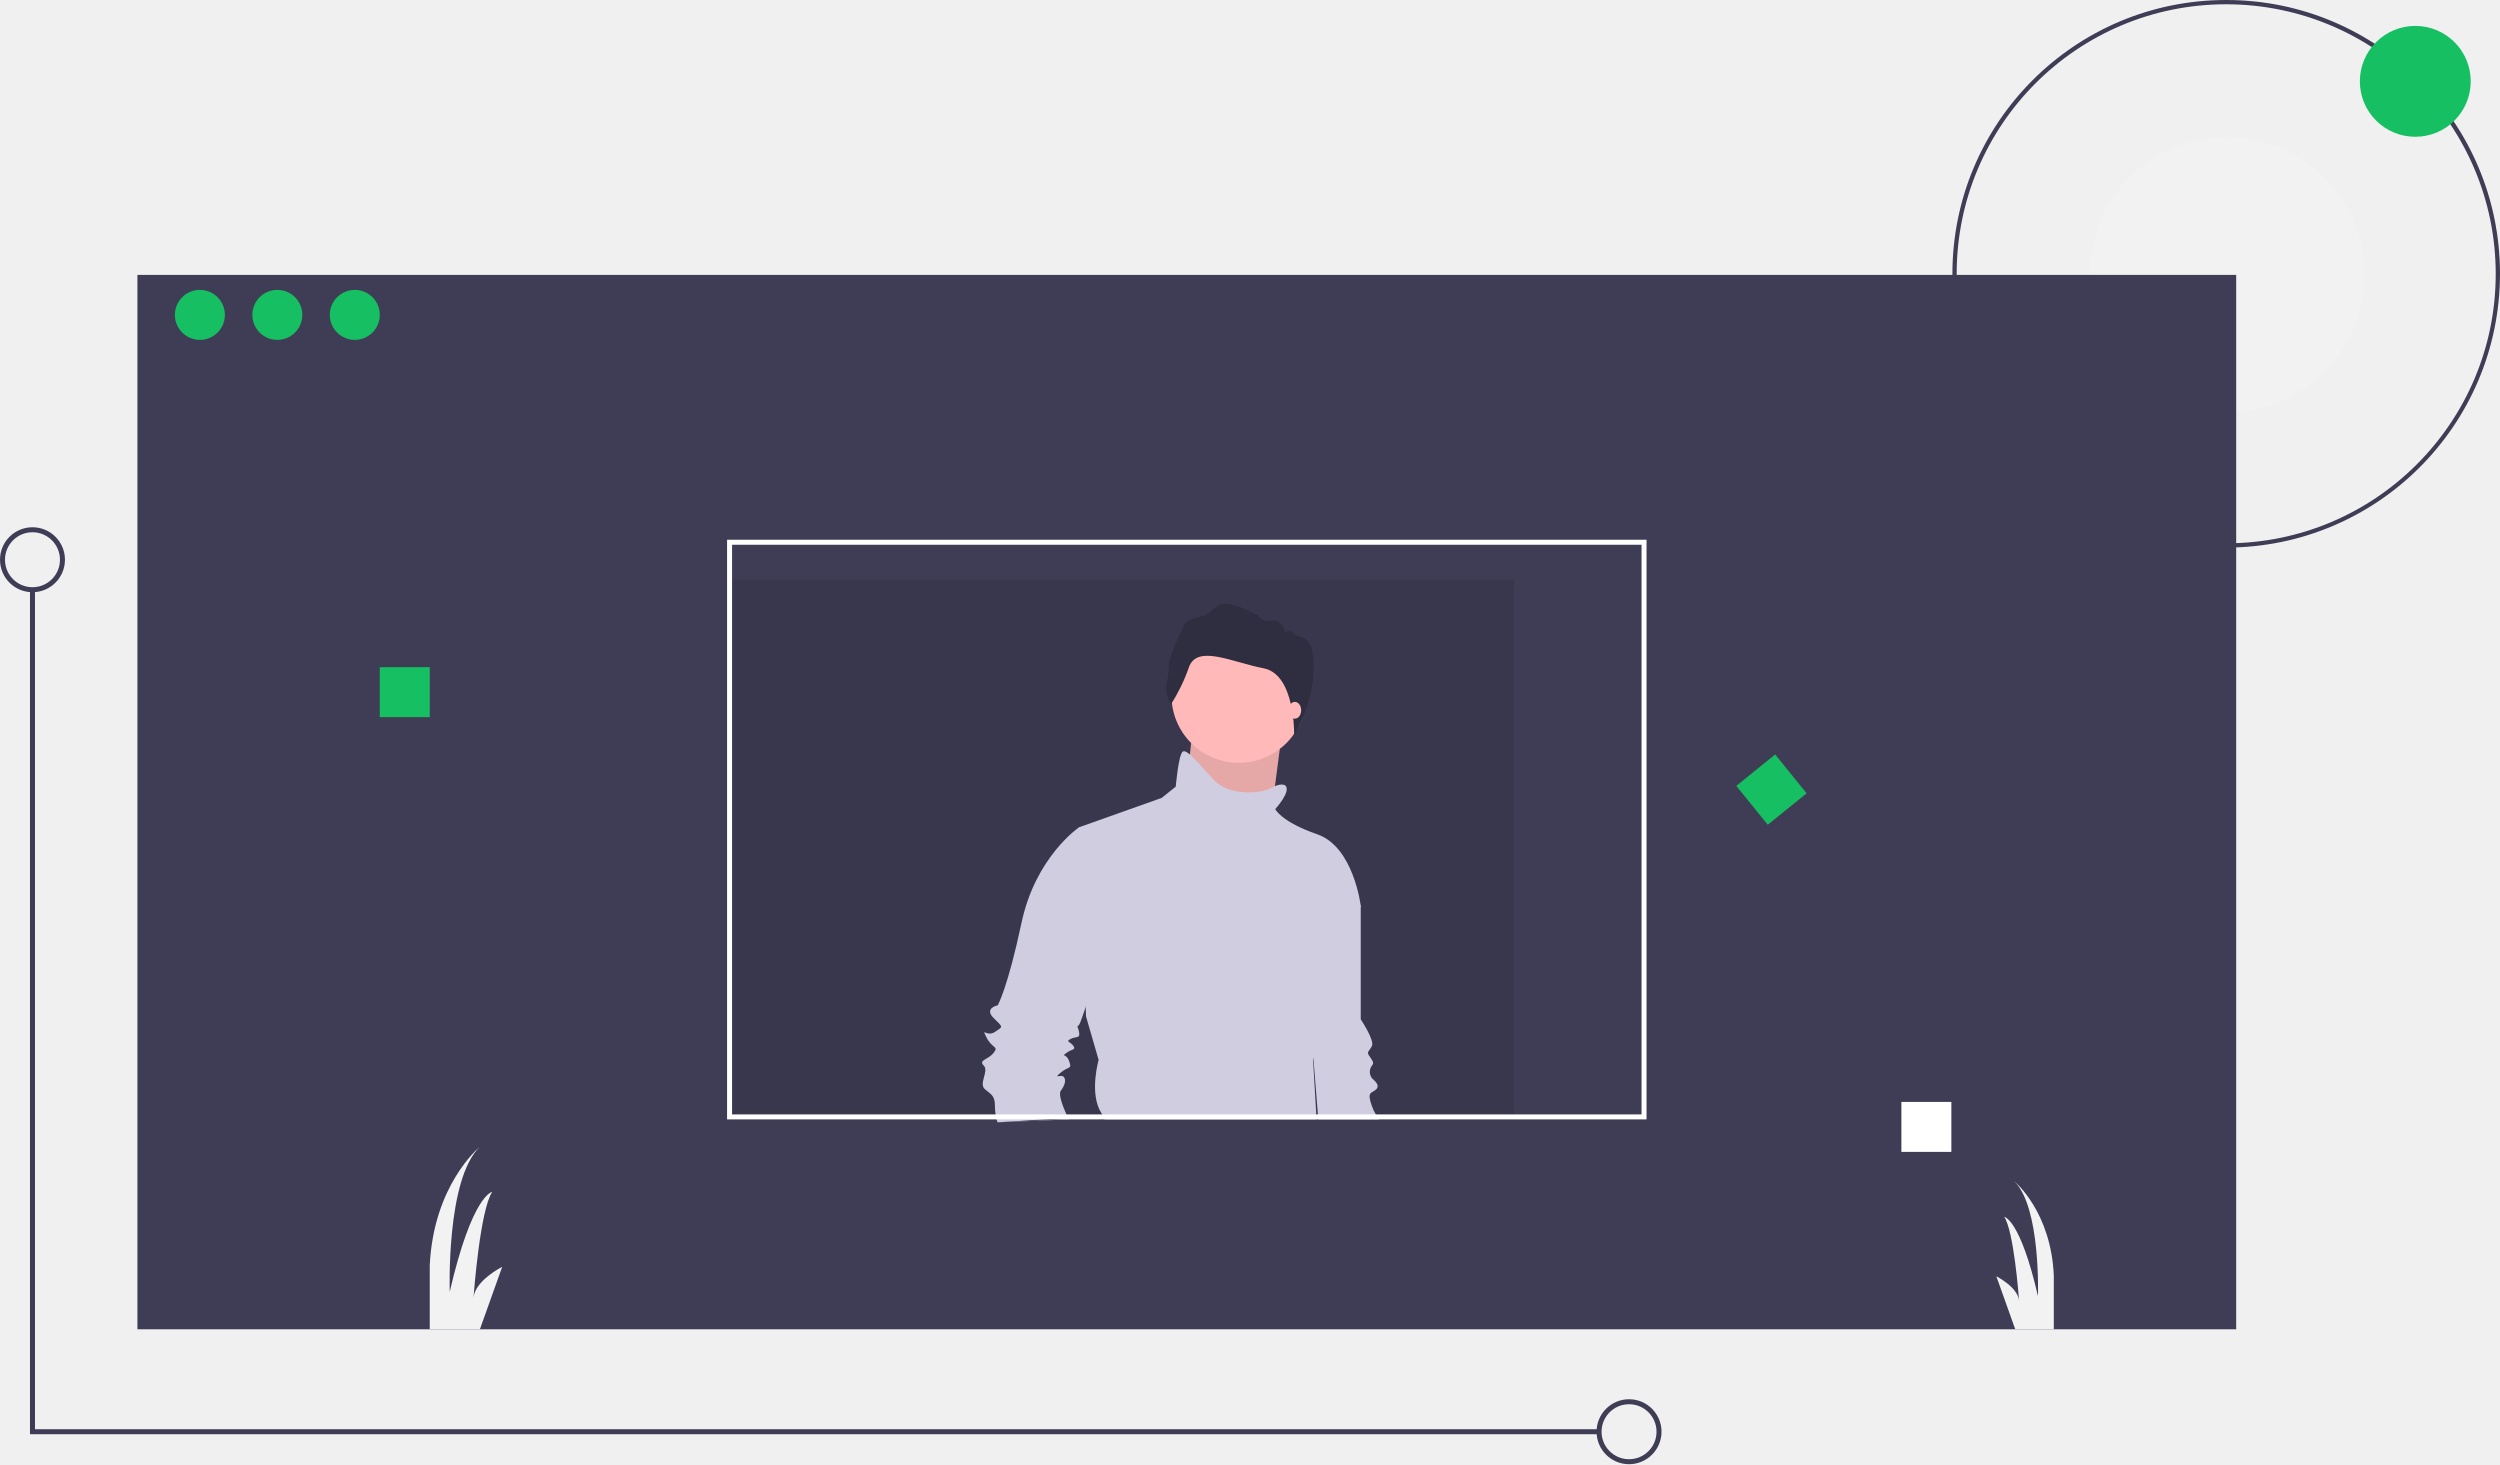
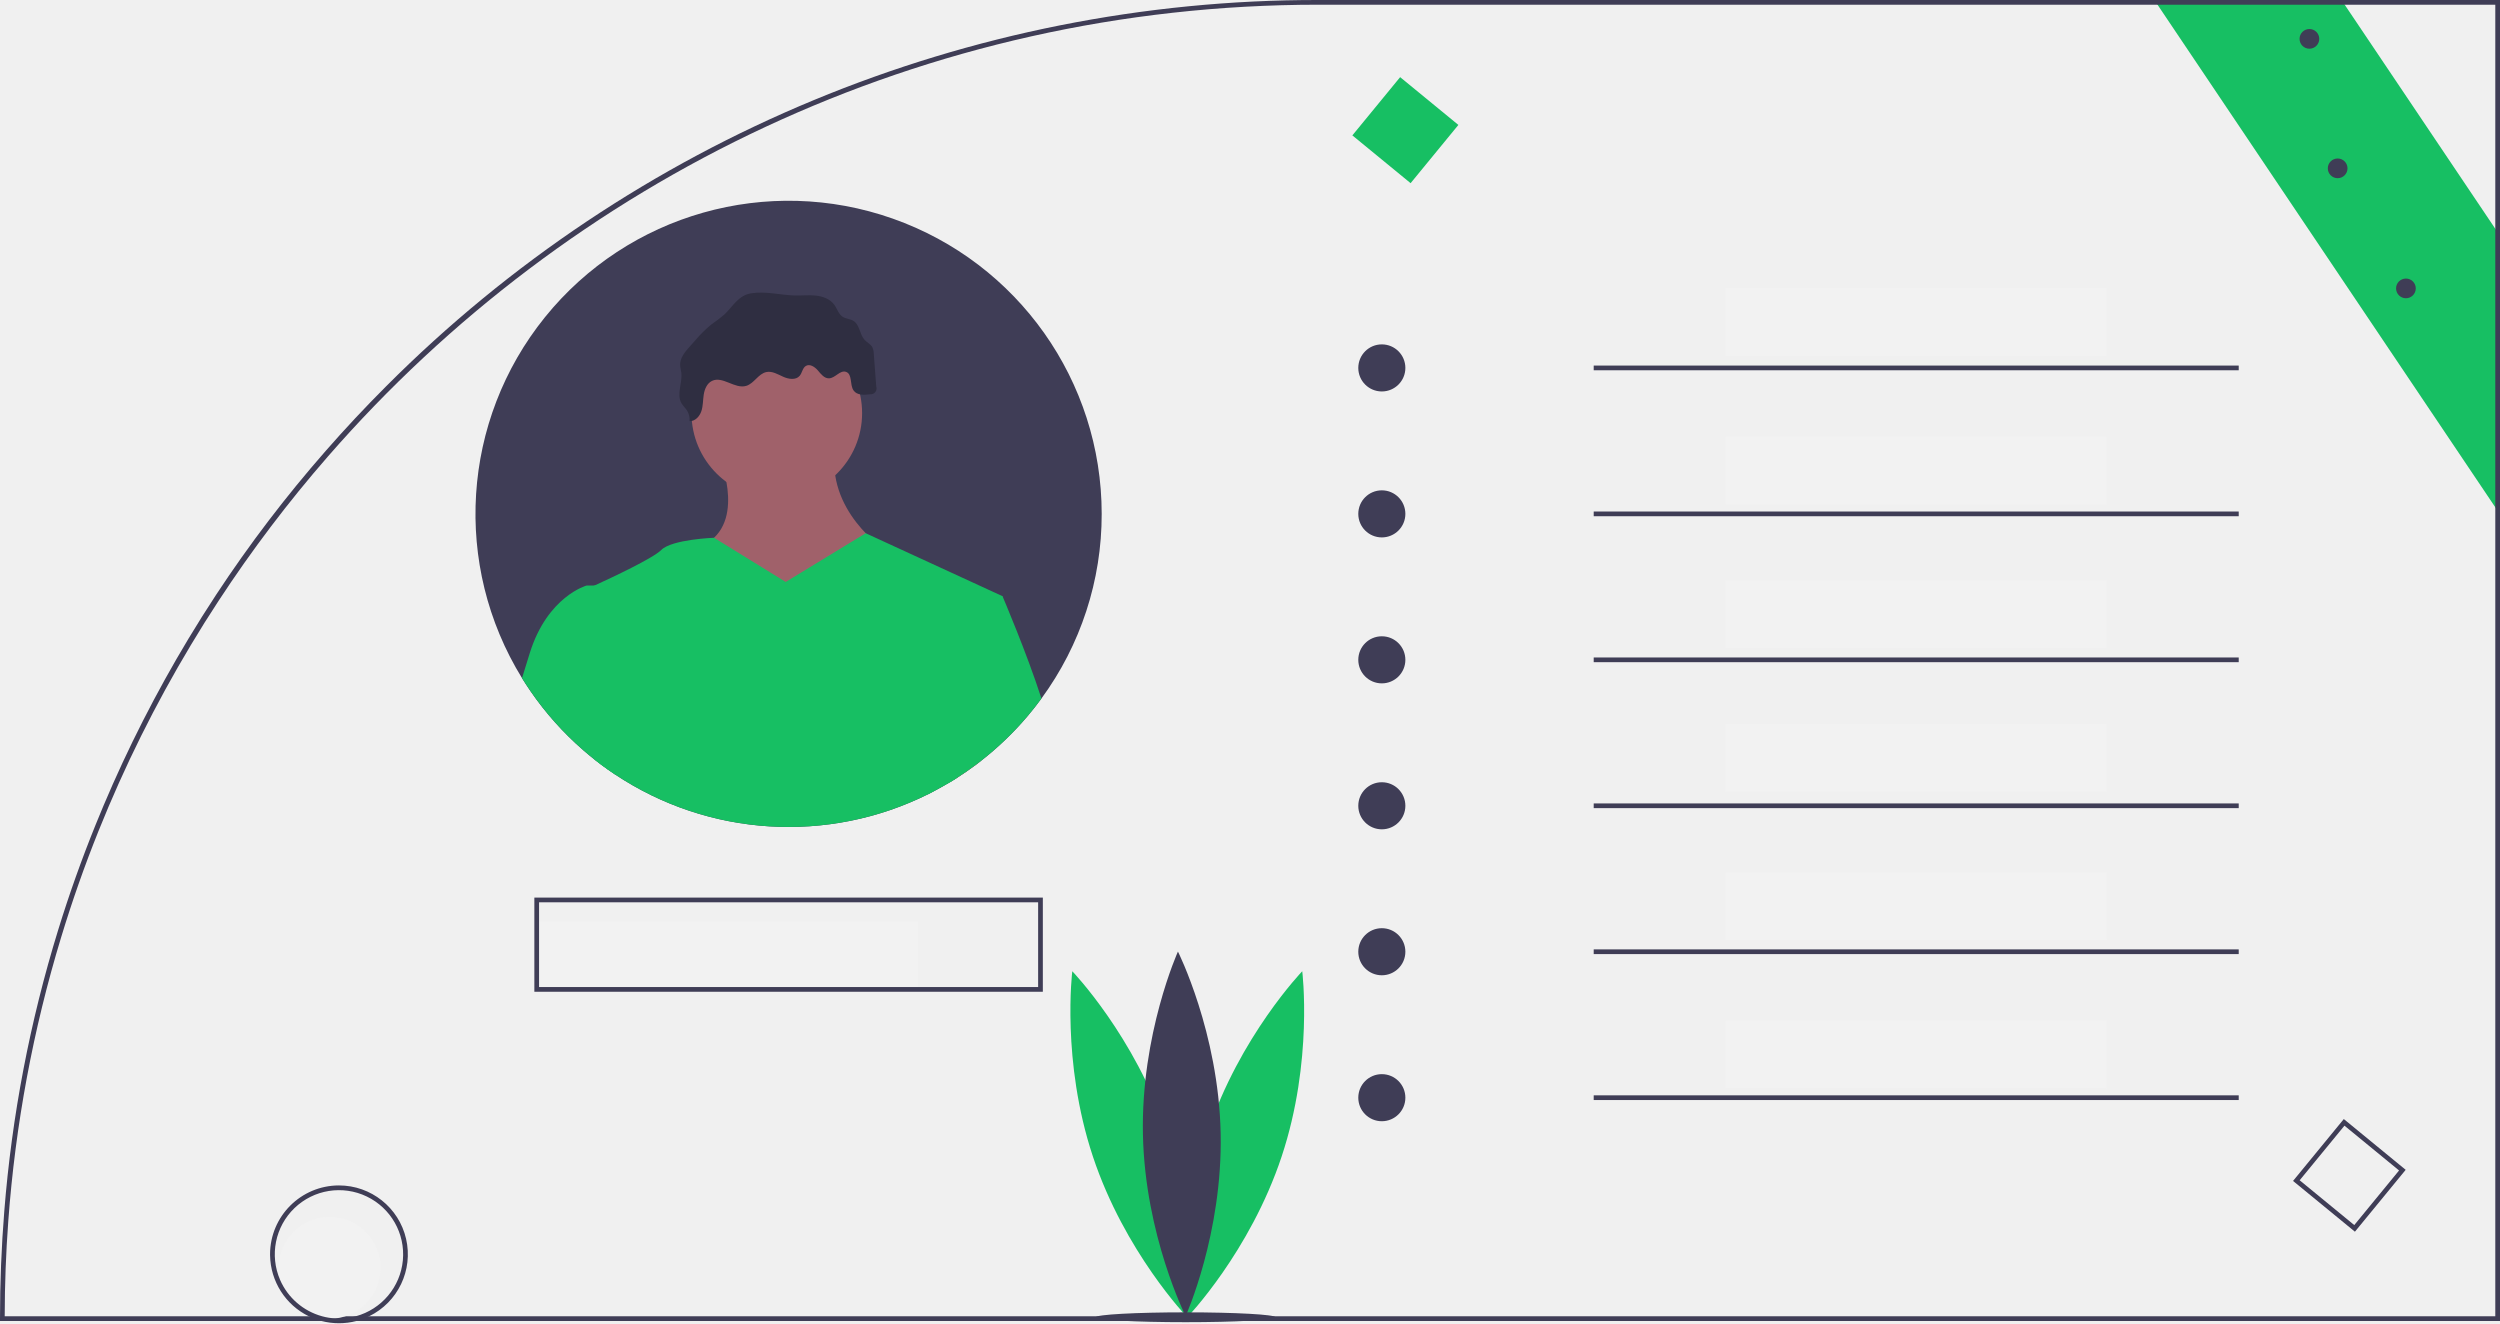
- <svg xmlns="http://www.w3.org/2000/svg" id="e07c9319-842b-449a-9f57-029d5804b779" data-name="Layer 1" width="1168.75" height="684.517" viewBox="0 0 1168.75 684.517">
-   <path d="M1056.375,363.742a128,128,0,1,1,128-128A128.145,128.145,0,0,1,1056.375,363.742Zm0-254a126,126,0,1,0,126,126A126.143,126.143,0,0,0,1056.375,109.742Z" transform="translate(-15.625 -107.7417)" fill="#3f3d56" />
-   <circle cx="1041.179" cy="128.367" r="64.273" fill="#f2f2f2" />
-   <rect x="64.244" y="128.517" width="981.176" height="492.924" fill="#3f3d56" />
-   <rect x="339.908" y="271.021" width="367.941" height="252.303" opacity="0.1" />
-   <circle cx="1129.149" cy="38.028" r="25.917" fill="#17bf63" />
-   <circle cx="93.445" cy="147.206" r="11.681" fill="#17bf63" />
-   <circle cx="129.655" cy="147.206" r="11.681" fill="#17bf63" />
-   <circle cx="165.866" cy="147.206" r="11.681" fill="#17bf63" />
-   <rect x="177.546" y="311.903" width="23.361" height="23.361" fill="#17bf63" />
-   <rect x="888.899" y="515.147" width="23.361" height="23.361" fill="#fff" />
-   <rect x="832.104" y="465.199" width="23.361" height="23.361" transform="translate(-127.7592 529.1579) rotate(-38.97687)" fill="#17bf63" />
-   <polygon points="747.563 670.5 14.017 670.5 14.017 275.693 16.353 275.693 16.353 668.164 747.563 668.164 747.563 670.5" fill="#3f3d56" />
-   <path d="M777.205,792.258a15.185,15.185,0,1,1,15.185-15.185A15.202,15.202,0,0,1,777.205,792.258Zm0-28.034a12.849,12.849,0,1,0,12.849,12.849A12.863,12.863,0,0,0,777.205,764.225Z" transform="translate(-15.625 -107.7417)" fill="#3f3d56" />
-   <path d="M30.81,384.603a15.185,15.185,0,1,1,15.185-15.185A15.202,15.202,0,0,1,30.81,384.603Zm0-28.034a12.849,12.849,0,1,0,12.849,12.849A12.863,12.863,0,0,0,30.81,356.569Z" transform="translate(-15.625 -107.7417)" fill="#3f3d56" />
-   <path d="M250.407,699.981l-10.431,29.202H216.533V699.397c1.729-37.366,22.696-54.934,23.35-55.472-15.757,15.197-14.005,67.736-14.005,67.736,10.513-45.555,19.857-46.723,19.857-46.723-5.653,8.492-8.574,47.12-8.749,49.526C237.686,706.347,250.407,699.981,250.407,699.981Z" transform="translate(-15.625 -107.7417)" fill="#f2f2f2" />
-   <path d="M975.776,703.952v25.23H957.753l-8.842-24.775S958.991,709.454,959.552,715.89c-.14-1.986-2.453-32.542-6.938-39.27,0,0,7.417.923,15.757,37.051,0,0,1.378-41.665-11.108-53.719C957.788,660.383,974.41,674.307,975.776,703.952Z" transform="translate(-15.625 -107.7417)" fill="#f2f2f2" />
-   <path d="M660.34,631.06H631.93l-.19-2.33-2.07-25.97v-.01l-2.15-27,13.11-55.69,11.14,11.14V584.27s6.55,9.83,5.24,12.45-2.62,2.62-1.31,4.58c1.31,1.97,2.62,3.28,1.31,4.59a4.92,4.92,0,0,0,0,5.9c1.31,1.31,3.93,3.27,1.96,5.24-1.96,1.96-4.58.65-1.96,7.86a23.001,23.001,0,0,0,1.8,3.84A25.502,25.502,0,0,0,660.34,631.06Z" transform="translate(-15.625 -107.7417)" fill="#d0cde1" />
-   <polygon points="557.189 343.847 553.258 383.159 593.225 389.056 596.173 366.452 599.122 343.847 557.189 343.847" fill="#ffb9b9" />
-   <polygon points="557.189 343.847 553.258 383.159 593.225 389.056 596.173 366.452 599.122 343.847 557.189 343.847" opacity="0.1" />
-   <circle cx="579.138" cy="325.174" r="31.45" fill="#ffb9b9" />
-   <path d="M515.29,631.06c-.11-.23-.23-.47-.35-.73-.23-.49-.48-1.02-.75-1.6-1.74-3.88-3.87-9.4-2.64-11.05,1.97-2.62,2.62-5.24,1.31-6.55s-5.24,1.31-1.31-1.97c3.93-3.27,5.24-1.31,3.93-5.24s-3.93-1.96-1.31-3.93c2.62-1.96,4.59-1.31,3.28-3.27-1.31-1.97-3.93-1.97-1.31-3.28s4.59,0,3.93-3.28c-.66-3.27-1.31-1.96,0-3.27.34-.34,1.53-3.64,3.12-8.35,4.45-13.31,11.95-37.86,11.95-38.83,0-1.31-10.48-42.58-10.48-42.58l-4.59-2.63s-20.31,13.76-26.86,44.56c-6.56,30.79-11.14,38.66-11.14,38.66s-6.55,1.31-1.97,5.89c4.59,4.59,4.59,3.93.66,6.55s-6.55-2.62-3.93,2.62c2.62,5.25,5.89,3.94,3.27,7.21-2.62,3.28-7.2,3.28-4.58,5.9s-2.62,8.52.65,11.14c3.28,2.62,4.59,3.27,4.59,7.86a24.268,24.268,0,0,0,.31,3.84,19.597,19.597,0,0,0,.48,2.33c.15.61.3,1.07.4,1.36Z" transform="translate(-15.625 -107.7417)" fill="#d0cde1" />
-   <polygon points="499.665 523.318 502.335 523.318 502.475 522.388 499.315 522.588 487.825 523.318 466.325 524.678 499.665 523.318" fill="#3f3d56" />
-   <path d="M529.24,603.27l-5.89-20.31-.16-4.42-3.12-84.04,38.66-13.75L565.28,475.5s1.31-15.07,3.28-16.38c.71-.47,1.85.08,3.36,1.36,2.65,2.25,6.45,6.74,11.05,11.75,7.21,7.86,22.28,6.55,26.86,3.93a15.468,15.468,0,0,1,1.83-.91c3.29-1.36,4.72-.4,4.72-.4,3.28,2.62-4.58,11.14-4.58,11.14s2.62,5.89,19.65,11.79c17.04,5.9,20.32,33.42,20.32,33.42s-20.32,55.03-19.66,58.96c.56,3.37-1.76,10.59-2.44,12.59v.01c-.11.32-.18.51-.18.51l1.49,25.46.14,2.33H532.01a13.478,13.478,0,0,0-1.11-2.33c-.11-.18-.23-.37-.35-.56C524.66,618.99,529.24,603.27,529.24,603.27Z" transform="translate(-15.625 -107.7417)" fill="#d0cde1" />
-   <path d="M563.095,436.944s-3.266-4.899-2.01-10.174a30.837,30.837,0,0,0,.879-9.17s2.638-8.542,5.276-13.315,1.382-6.783,9.672-8.29,4.899-12.31,26.755-.628a6.41,6.41,0,0,0,6.657,2.512c4.522-.879,6.155,5.401,6.155,5.401s3.015-1.759,4.145.754,9.191-1.508,9.191,15.45-9.173,32.105-9.173,32.105.672-28.524-14.275-31.414-31.026-11.305-34.92-.502A82.35,82.35,0,0,1,563.095,436.944Z" transform="translate(-15.625 -107.7417)" fill="#2f2e41" />
-   <ellipse cx="605.346" cy="332.054" rx="2.948" ry="3.931" fill="#ffb9b9" />
-   <path d="M355.53,360.07V631.06H785.38V360.07ZM783.05,628.73H357.87V362.41H783.05Z" transform="translate(-15.625 -107.7417)" fill="#fff" />
+ <svg xmlns="http://www.w3.org/2000/svg" id="e7d24159-a105-4c62-98a5-787fb4a09ca9" data-name="Layer 1" width="1061.98" height="562.1" viewBox="0 0 1061.98 562.1">
+   <polygon points="1061.98 100.16 1061.98 218.47 1059.98 215.49 916.49 2 915.14 0 994.66 0 996 2 1059.98 97.18 1061.98 100.16" fill="#17bf63" />
+   <path d="M629.15,168.95A558.423,558.423,0,0,0,233.07,333.01q-13.365,13.365-25.7,27.47a556.125,556.125,0,0,0-46.51,61.05q-6.09,9.255-11.8,18.75a560.141,560.141,0,0,0-36.03,70.78q-1.695,3.99-3.31,8.01-8.985,22.155-15.99,44.89a554.274,554.274,0,0,0-22.9,119.48q-1.815,22.665-1.82,45.65v1H1130.99V168.95Zm499.84,559.14H71.01q.03-20.4,1.52-40.43A554.155,554.155,0,0,1,94.99,567.08q6.99-23.01,15.88-45.15a555.155,555.155,0,0,1,39.25-79.02q5.685-9.525,11.79-18.8A558.676,558.676,0,0,1,208.33,362.83c102.4-117.5,253.09-191.88,420.82-191.88h499.84Z" transform="translate(-69.01001 -168.95)" fill="#3f3d56" />
+   <path d="M564.603,649.813c13.487,40.59,8.75,78.701,8.75,78.701s-26.603-27.698-40.09-68.288-8.75-78.701-8.75-78.701S551.116,609.223,564.603,649.813Z" transform="translate(-69.01001 -168.95)" fill="#17bf63" />
+   <path d="M582.103,649.813c-13.487,40.59-8.75,78.701-8.75,78.701s26.603-27.698,40.09-68.288,8.75-78.701,8.75-78.701S595.59,609.223,582.103,649.813Z" transform="translate(-69.01001 -168.95)" fill="#17bf63" />
+   <path d="M587.535,650.252c.904,42.762-14.872,77.777-14.872,77.777S555.422,693.713,554.518,650.95s14.872-77.777,14.872-77.777S586.631,607.49,587.535,650.252Z" transform="translate(-69.01001 -168.95)" fill="#3f3d56" />
+   <ellipse cx="503.645" cy="559.562" rx="38.141" ry="2.093" fill="#3f3d56" />
+   <circle cx="140.01" cy="538.572" r="21.641" fill="#f2f2f2" />
+   <path d="M212.99,672.51a29.3,29.3,0,0,0-29.26,29.27c0,.16,0,.32.01.48a29.329,29.329,0,0,0,16.44,25.83,28.33,28.33,0,0,0,5.37,2,29.348,29.348,0,0,0,14.89,0,28.33,28.33,0,0,0,5.37-2,29.268,29.268,0,0,0-12.82-55.58Zm7.16,55.58a26.841,26.841,0,0,1-7.16.96c-.48,0-.96-.01-1.43-.04h-.01a26.283,26.283,0,0,1-5.71-.92,27.359,27.359,0,0,1-17.85-15.45V712.63a27.26,27.26,0,1,1,32.16,15.46Z" transform="translate(-69.01001 -168.95)" fill="#3f3d56" />
+   <rect x="227.99" y="391.524" width="162" height="28.766" fill="#f2f2f2" />
+   <rect x="732.99" y="122.524" width="162" height="28.766" fill="#f2f2f2" />
+   <rect x="732.99" y="185.524" width="162" height="28.766" fill="#f2f2f2" />
+   <rect x="732.99" y="246.524" width="162" height="28.766" fill="#f2f2f2" />
+   <rect x="732.99" y="307.524" width="162" height="28.766" fill="#f2f2f2" />
+   <rect x="732.99" y="370.524" width="162" height="28.766" fill="#f2f2f2" />
+   <rect x="732.99" y="433.524" width="162" height="28.766" fill="#f2f2f2" />
+   <path d="M296,550.24v40H512v-40Zm214,38H298v-36H510Z" transform="translate(-69.01001 -168.95)" fill="#3f3d56" />
+   <circle cx="586.99" cy="156.29" r="10" fill="#3f3d56" />
+   <circle cx="586.99" cy="218.29" r="10" fill="#3f3d56" />
+   <circle cx="586.99" cy="280.29" r="10" fill="#3f3d56" />
+   <circle cx="586.99" cy="342.29" r="10" fill="#3f3d56" />
+   <circle cx="586.99" cy="404.29" r="10" fill="#3f3d56" />
+   <circle cx="586.99" cy="466.29" r="10" fill="#3f3d56" />
+   <rect x="676.99" y="155.29" width="274" height="2" fill="#3f3d56" />
+   <rect x="676.99" y="217.29" width="274" height="2" fill="#3f3d56" />
+   <rect x="676.99" y="279.29" width="274" height="2" fill="#3f3d56" />
+   <rect x="676.99" y="341.29" width="274" height="2" fill="#3f3d56" />
+   <rect x="676.99" y="403.29" width="274" height="2" fill="#3f3d56" />
+   <rect x="676.99" y="465.29" width="274" height="2" fill="#3f3d56" />
+   <path d="M1069.36,692.166l-26.286-21.565,21.565-26.286,26.286,21.565ZM1045.889,670.323l23.194,19.028,19.028-23.194L1064.917,647.129Z" transform="translate(-69.01001 -168.95)" fill="#3f3d56" />
+   <rect x="650" y="208.24" width="32" height="32" transform="translate(224.318 -540.4911) rotate(39.36505)" fill="#17bf63" />
+   <path d="M537,387.24a132.326,132.326,0,0,1-25.6,78.44c-1.9,2.6-3.89,5.14-5.98,7.59A133.415,133.415,0,0,1,485.72,492.17c-.72.56-1.45,1.12-2.19,1.67q-4.05,3.03-8.33,5.75c-.87.55-1.74,1.09-2.62,1.61q-2.985,1.815-6.08,3.46c-1.01.54-2.03,1.07-3.05,1.58a133.091,133.091,0,0,1-133.15-8.29c-1.04-.68-2.06-1.38-3.07-2.1-1.9-1.34-3.77-2.74-5.59-4.18-1.68-1.32-3.32-2.69-4.93-4.09a133.168,133.168,0,0,1-22.35-25.04q-1.86-2.715-3.6-5.52A133.006,133.006,0,1,1,537,387.24Z" transform="translate(-69.01001 -168.95)" fill="#3f3d56" />
+   <circle cx="329.981" cy="175.494" r="36.234" fill="#a0616a" />
+   <path d="M374.08,361.806s12.078,27.176-4.529,37.744,27.176,54.351,27.176,54.351l48.312-51.332s-25.666-16.607-21.137-43.783Z" transform="translate(-69.01001 -168.95)" fill="#a0616a" />
+   <path d="M485.72,492.17c-.72.56-1.45,1.12-2.19,1.67q-4.05,3.03-8.33,5.75c-.87.55-1.74,1.09-2.62,1.61l-.37-2.01,3.48-1.81Z" transform="translate(-69.01001 -168.95)" fill="#a0616a" />
+   <path d="M472.58,501.2c.88-.52,1.75-1.06,2.62-1.61l.03-.4.46-1.81,19.17-75.18-58.11-26.74-33.98,20.7-30.44-18.77s-17.88.65-22.41,5.18c-3.55,3.55-20.96,11.72-28.36,15.1-2.06.94-3.34,1.51-3.34,1.51s1.14,34.26,3.42,72.49c1.82,1.44,3.69,2.84,5.59,4.18,1.01.72,2.03,1.42,3.07,2.1a133.091,133.091,0,0,0,133.15,8.29Z" transform="translate(-69.01001 -168.95)" fill="#17bf63" />
+   <path d="M330.3,417.67v80.28c-1.04-.68-2.06-1.38-3.07-2.1-1.9-1.34-3.77-2.74-5.59-4.18-1.68-1.32-3.32-2.69-4.93-4.09a133.168,133.168,0,0,1-22.35-25.04q-1.86-2.715-3.6-5.52,1.47-4.83,3.3-10.67C301.61,422.2,318.22,417.67,318.22,417.67Z" transform="translate(-69.01001 -168.95)" fill="#17bf63" />
+   <path d="M472.58,501.2c.88-.52,1.75-1.06,2.62-1.61q4.275-2.715,8.33-5.75c.74-.55,1.47-1.11,2.19-1.67a133.419,133.419,0,0,0,19.7-18.9c2.09-2.45,4.08-4.99,5.98-7.59-6.15-19.22-16.54-43.48-16.54-43.48l-21.14-1.51s-8.58,68.68-10.27,85.55Z" transform="translate(-69.01001 -168.95)" fill="#17bf63" />
+   <path d="M376.775,302.504a68.591,68.591,0,0,1-5.668,4.337,53.882,53.882,0,0,0-6.833,6.787l-2.336,2.616c-1.988,2.226-4.098,4.767-4.014,7.75.031,1.107.371,2.181.505,3.281.529,4.361-2.137,9.155.057,12.961.634,1.1,1.616,1.961,2.315,3.021a7.062,7.062,0,0,1,1.116,4.599c2.358.097,4.292-2.016,5.032-4.258s.64-4.662 1-6.995,1.372-4.802,3.491-5.84c4.522-2.216,9.714,3.545,14.541,2.109,3.37-1.002,5.147-5.18,8.593-5.88,2.466-.501,4.84.964,7.132,2.002s5.382,1.519,7.003-.406c1.073-1.274,1.188-3.317,2.611-4.183,1.706-1.038,3.842.407,5.133,1.93s2.718,3.385,4.714,3.33c2.648-.074,4.676-3.6,7.189-2.763,2.837.944,1.532,5.484,3.253,7.928,1.455,2.067,4.503,1.945,7.007,1.604a2.51,2.51,0,0,0,2.613-3.351l-1.046-13.872a6.698,6.698,0,0,0-.614-2.769c-.728-1.319-2.237-1.988-3.262-3.092-2.156-2.322-2.053-6.392-4.734-8.081-1.392-.877-3.214-.85-4.596-1.743-1.773-1.144-2.344-3.436-3.586-5.141-1.776-2.439-4.88-3.569-7.88-3.88s-6.029.064-9.045-.034c-6.13-.2-12.26-1.925-18.42-.915C382.672,294.436,380.415,298.996,376.775,302.504Z" transform="translate(-69.01001 -168.95)" fill="#2f2e41" />
+   <circle cx="1022.017" cy="122.51" r="4.186" fill="#3f3d56" />
+   <circle cx="993.017" cy="71.51" r="4.186" fill="#3f3d56" />
+   <circle cx="981.017" cy="16.51" r="4.186" fill="#3f3d56" />
</svg>
